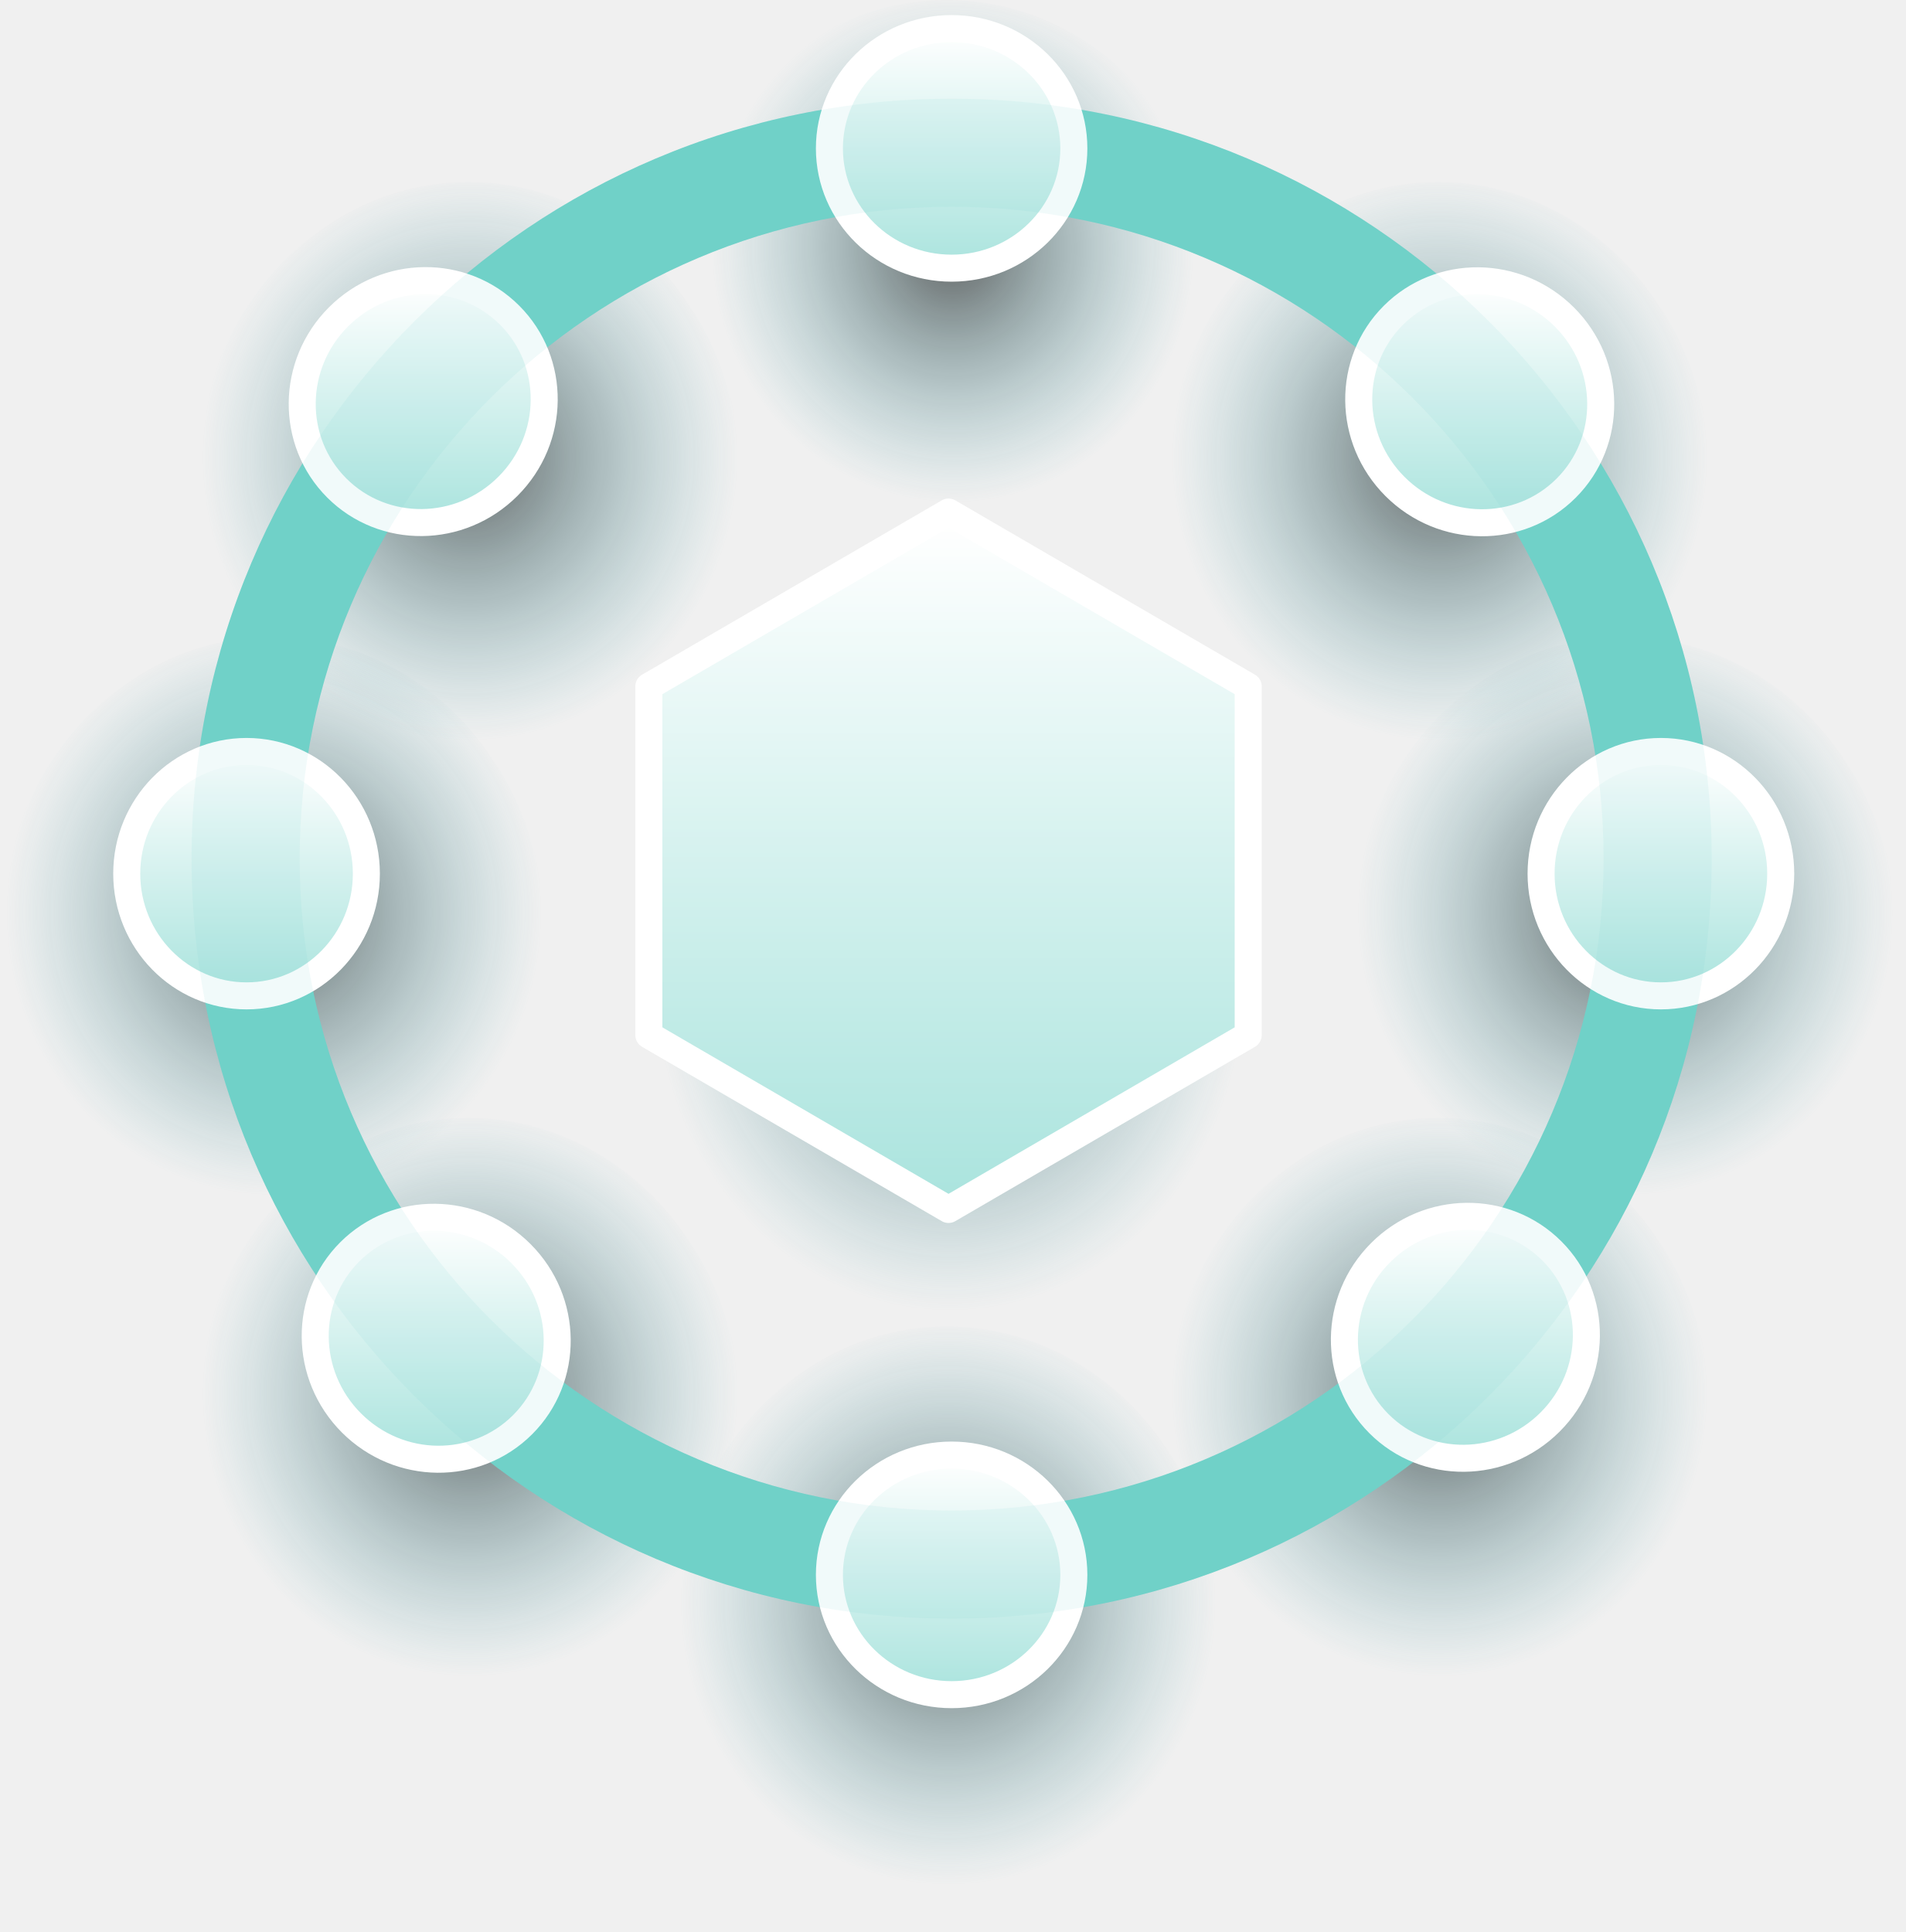
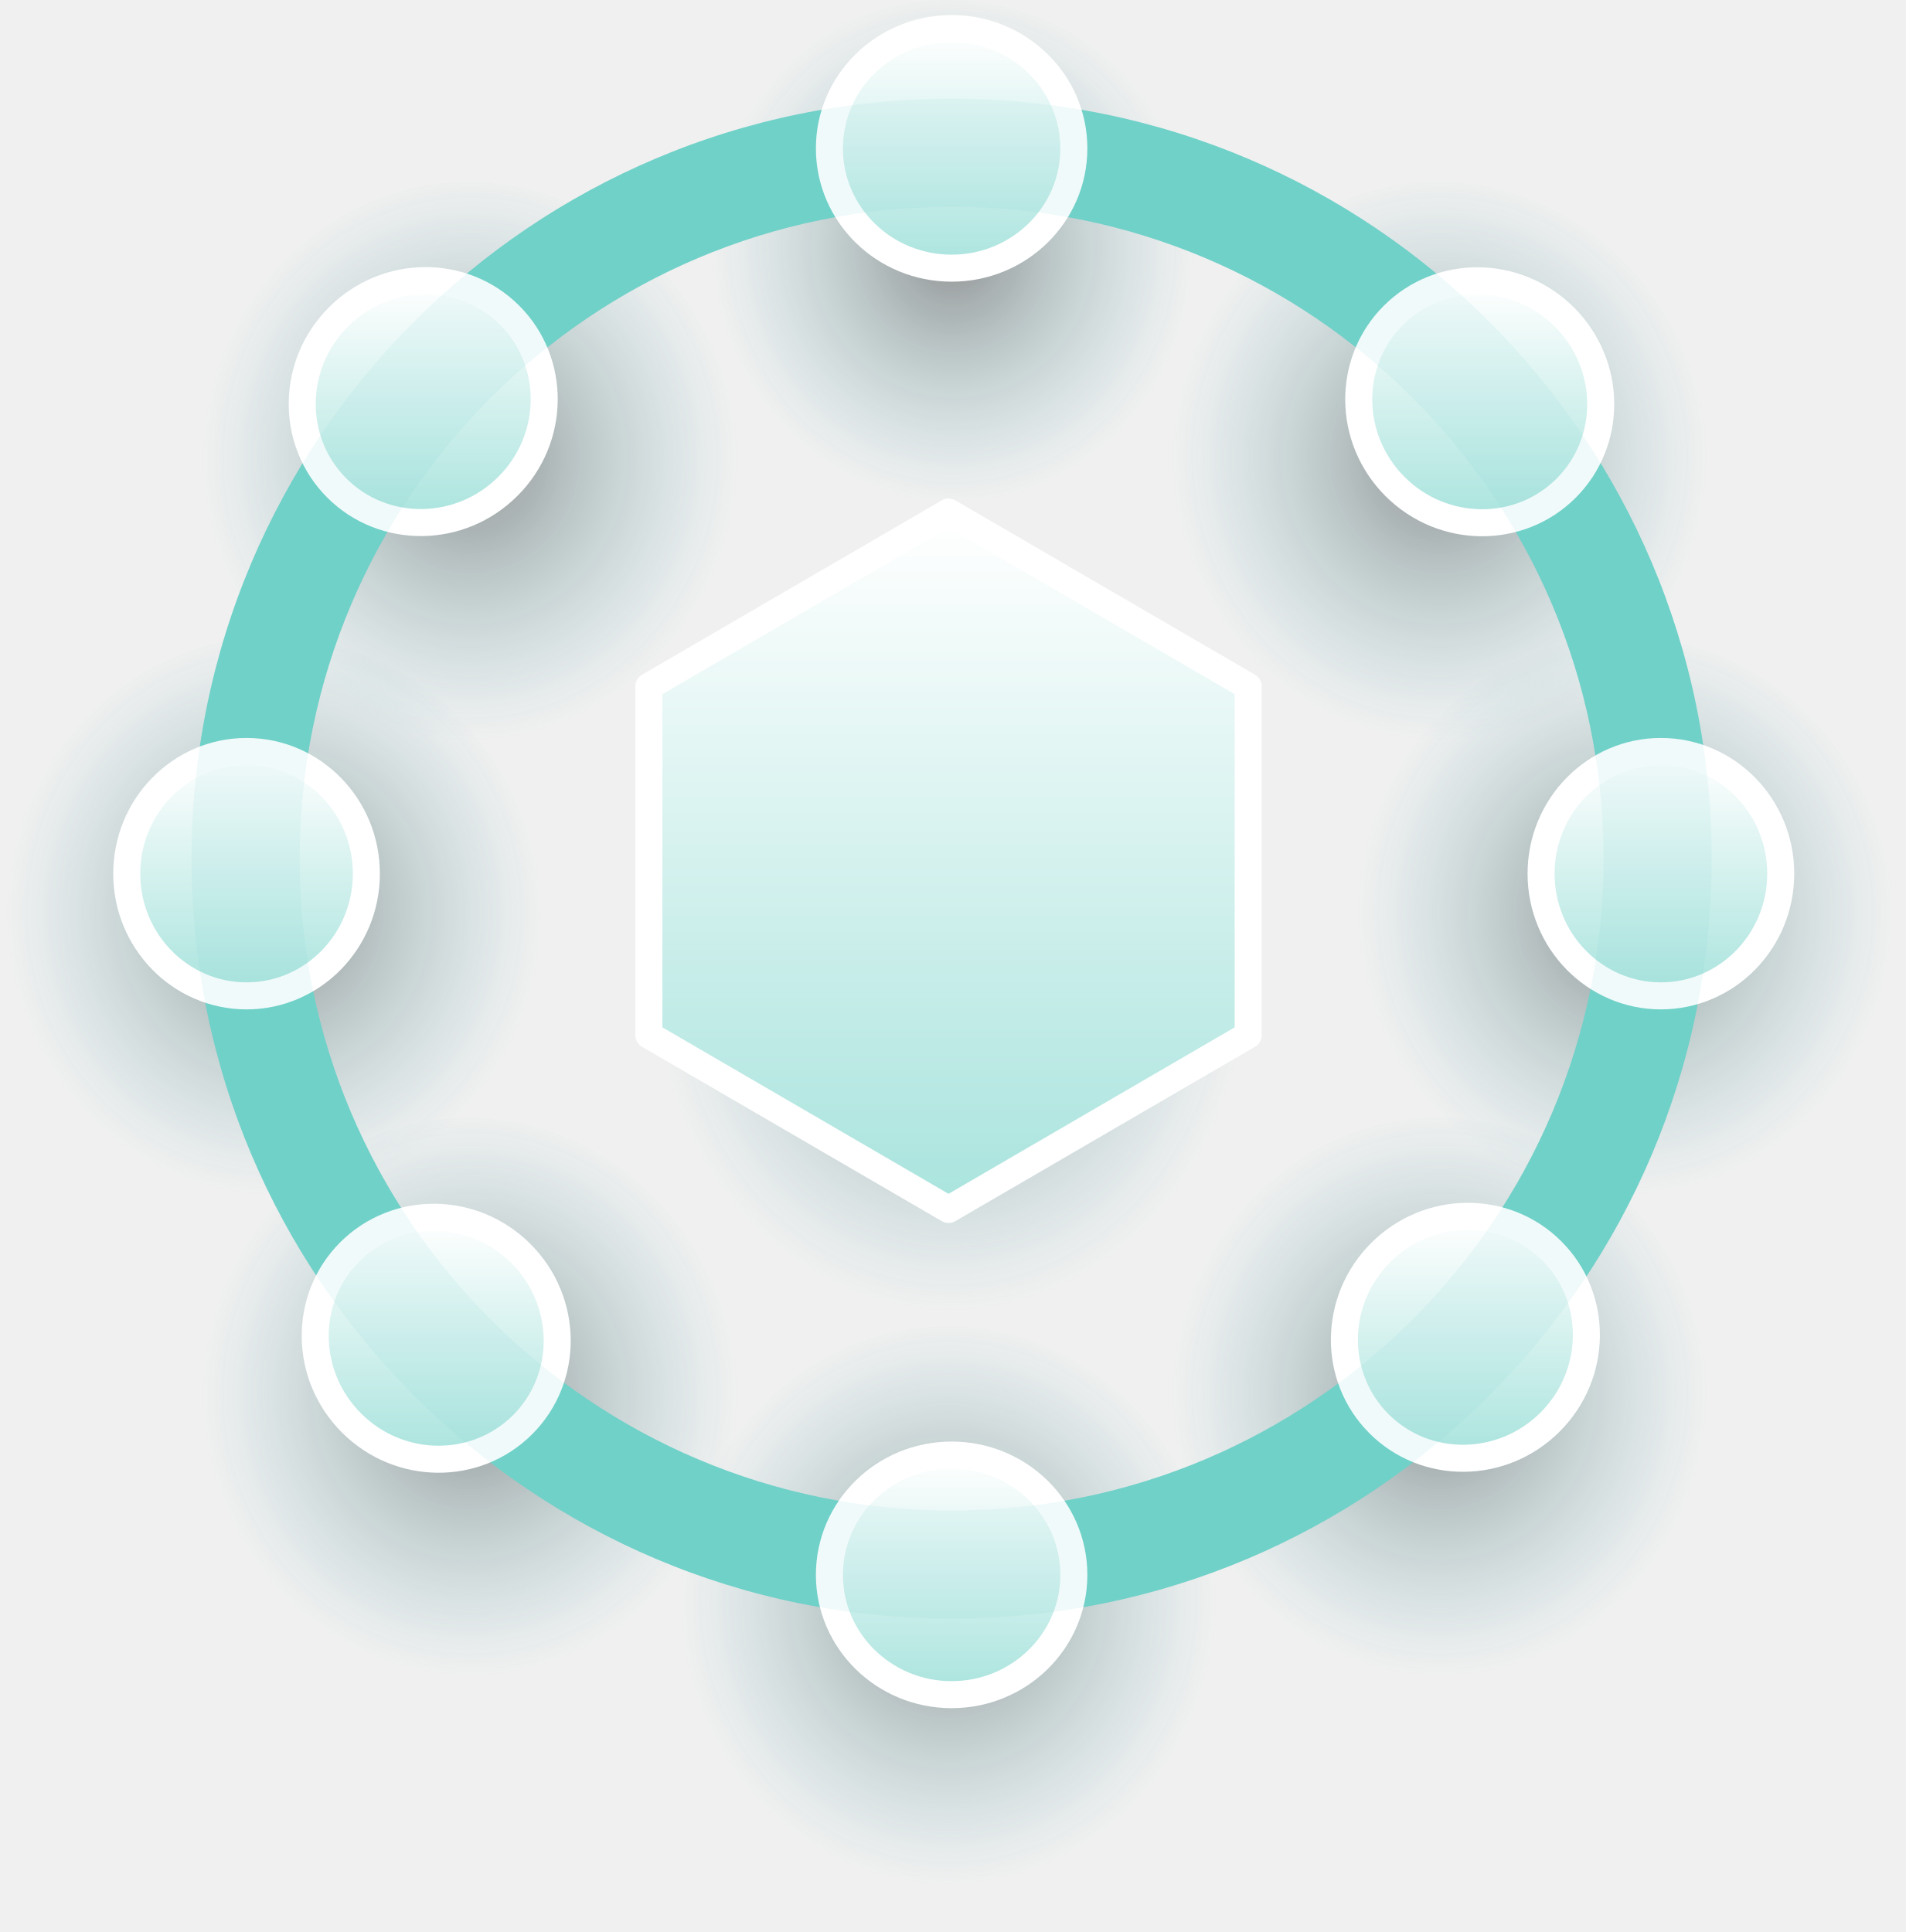
<svg xmlns="http://www.w3.org/2000/svg" viewBox="0 0 141 143" xml:space="preserve" style="fill-rule:evenodd;clip-rule:evenodd;stroke-linejoin:round;stroke-miterlimit:2">
  <g class="nodes">
    <ellipse cx="34.686" cy="104.874" rx="20.182" ry="22.129" style="fill:url(#_craftRadial51);" />
    <ellipse cx="106.449" cy="104.874" rx="20.182" ry="22.129" style="fill:url(#_craftRadial52);" />
    <ellipse cx="20.182" cy="69.274" rx="20.182" ry="22.129" style="fill:url(#_craftRadial53);" />
    <ellipse cx="120.192" cy="69.274" rx="20.182" ry="22.129" style="fill:url(#_craftRadial54);" />
    <ellipse cx="34.686" cy="35.604" rx="20.182" ry="22.129" style="fill:url(#_craftRadial55);" />
    <ellipse cx="106.449" cy="35.604" rx="20.182" ry="22.129" style="fill:url(#_craftRadial56);" />
    <ellipse cx="70.073" cy="120.313" rx="20.182" ry="22.129" style="fill:url(#_craftRadial57);" />
    <ellipse cx="70.073" cy="22.129" rx="20.182" ry="22.129" style="fill:url(#_craftRadial58);" />
  </g>
  <path d="M70.197,48.9l22.177,12.905l0,25.81l-22.177,12.905l-22.178,-12.905l-0,-25.81l22.178,-12.905Z" style="fill:url(#_craftRadial59);" />
  <path d="M70.197,37.9l22.177,12.905l0,25.81l-22.177,12.905l-22.178,-12.905l-0,-25.81l22.178,-12.905Z" style="fill:url(#_craftLinear510);stroke:white;stroke-width:2px;" />
  <path d="M70.426,7.306c31.044,0 56.249,25.204 56.249,56.249c0,31.044 -25.205,56.249 -56.249,56.249c-31.045,0 -56.249,-25.205 -56.249,-56.249c0,-31.045 25.204,-56.249 56.249,-56.249Zm-0,8c-26.63,0 -48.249,21.619 -48.249,48.249c-0,26.629 21.619,48.249 48.249,48.249c26.629,0 48.249,-21.62 48.249,-48.249c0,-26.63 -21.62,-48.249 -48.249,-48.249Z" style="fill:#70D1C8;" />
  <g class="nodes">
    <ellipse cx="70.426" cy="116.566" rx="9.045" ry="8.867" style="fill:url(#_craftLinear511);stroke:white;stroke-width:2px;" />
    <ellipse cx="70.426" cy="10.982" rx="9.045" ry="8.867" style="fill:url(#_craftLinear512);stroke:white;stroke-width:2px;" />
    <path d="M114.049,64.666c0,-4.992 3.973,-9.045 8.867,-9.045c4.894,0 8.868,4.053 8.868,9.045c0,4.992 -3.974,9.045 -8.868,9.045c-4.894,0 -8.867,-4.053 -8.867,-9.045Z" style="fill:url(#_craftLinear513);stroke:white;stroke-width:2px;" />
    <path d="M9.379,64.666c0,-4.992 3.973,-9.045 8.867,-9.045c4.894,0 8.867,4.053 8.867,9.045c0,4.992 -3.973,9.045 -8.867,9.045c-4.894,0 -8.867,-4.053 -8.867,-9.045Z" style="fill:url(#_craftLinear514);stroke:white;stroke-width:2px;" />
    <path d="M102.177,92.713c3.53,-3.53 9.206,-3.587 12.666,-0.126c3.461,3.46 3.404,9.136 -0.125,12.666c-3.53,3.53 -9.206,3.586 -12.666,0.125c-3.461,-3.46 -3.404,-9.136 0.125,-12.665Z" style="fill:url(#_craftLinear515);stroke:white;stroke-width:2px;" />
    <path d="M25.05,23.454c3.53,-3.53 9.205,-3.586 12.666,-0.125c3.46,3.46 3.404,9.135 -0.126,12.665c-3.53,3.53 -9.205,3.587 -12.666,0.126c-3.46,-3.461 -3.404,-9.136 0.126,-12.666Z" style="fill:url(#_craftLinear516);stroke:white;stroke-width:2px;" />
    <path d="M38.552,92.783c3.53,3.53 3.586,9.205 0.126,12.666c-3.461,3.46 -9.136,3.404 -12.666,-0.126c-3.53,-3.53 -3.586,-9.205 -0.126,-12.666c3.461,-3.46 9.136,-3.404 12.666,0.126Z" style="fill:url(#_craftLinear517);stroke:white;stroke-width:2px;" />
    <path d="M115.778,23.468c3.53,3.529 3.586,9.205 0.126,12.665c-3.461,3.461 -9.136,3.405 -12.666,-0.125c-3.53,-3.53 -3.586,-9.206 -0.125,-12.666c3.46,-3.461 9.135,-3.404 12.665,0.126Z" style="fill:url(#_craftLinear518);stroke:white;stroke-width:2px;" />
  </g>
  <path d="M70.426,7.306c31.044,0 56.249,25.204 56.249,56.249c0,31.044 -25.205,56.249 -56.249,56.249c-31.045,0 -56.249,-25.205 -56.249,-56.249c0,-31.045 25.204,-56.249 56.249,-56.249Zm-0,8c-26.63,0 -48.249,21.619 -48.249,48.249c-0,26.629 21.619,48.249 48.249,48.249c26.629,0 48.249,-21.62 48.249,-48.249c0,-26.63 -21.62,-48.249 -48.249,-48.249Z" style="fill:#70D1C8;fill-opacity:0.1;" />
  <defs>
    <radialGradient id="_craftRadial51" cx="0" cy="0" r="1" gradientUnits="userSpaceOnUse" gradientTransform="matrix(-19.8235,0,0,-20.9371,34.78,103.151)">
-       <stop offset="0" style="stop-color:black;stop-opacity:0.6" />
+       <stop offset="0" style="stop-color:black;stop-opacity:0.4" />
      <stop offset="1" style="stop-color:#2996A2;stop-opacity:0" />
    </radialGradient>
    <radialGradient id="_craftRadial52" cx="0" cy="0" r="1" gradientUnits="userSpaceOnUse" gradientTransform="matrix(-19.8235,0,0,-20.9371,106.543,103.151)">
-       <stop offset="0" style="stop-color:black;stop-opacity:0.6" />
+       <stop offset="0" style="stop-color:black;stop-opacity:0.4" />
      <stop offset="1" style="stop-color:#2996A2;stop-opacity:0" />
    </radialGradient>
    <radialGradient id="_craftRadial53" cx="0" cy="0" r="1" gradientUnits="userSpaceOnUse" gradientTransform="matrix(-19.8235,0,0,-20.9371,20.276,67.5506)">
-       <stop offset="0" style="stop-color:black;stop-opacity:0.6" />
+       <stop offset="0" style="stop-color:black;stop-opacity:0.4" />
      <stop offset="1" style="stop-color:#2996A2;stop-opacity:0" />
    </radialGradient>
    <radialGradient id="_craftRadial54" cx="0" cy="0" r="1" gradientUnits="userSpaceOnUse" gradientTransform="matrix(-19.8235,0,0,-20.9371,120.286,67.5506)">
-       <stop offset="0" style="stop-color:black;stop-opacity:0.6" />
+       <stop offset="0" style="stop-color:black;stop-opacity:0.4" />
      <stop offset="1" style="stop-color:#2996A2;stop-opacity:0" />
    </radialGradient>
    <radialGradient id="_craftRadial55" cx="0" cy="0" r="1" gradientUnits="userSpaceOnUse" gradientTransform="matrix(-19.8235,0,0,-20.9371,34.78,33.8806)">
-       <stop offset="0" style="stop-color:black;stop-opacity:0.6" />
+       <stop offset="0" style="stop-color:black;stop-opacity:0.4" />
      <stop offset="1" style="stop-color:#2996A2;stop-opacity:0" />
    </radialGradient>
    <radialGradient id="_craftRadial56" cx="0" cy="0" r="1" gradientUnits="userSpaceOnUse" gradientTransform="matrix(-19.8235,0,0,-20.9371,106.543,33.8806)">
-       <stop offset="0" style="stop-color:black;stop-opacity:0.6" />
+       <stop offset="0" style="stop-color:black;stop-opacity:0.4" />
      <stop offset="1" style="stop-color:#2996A2;stop-opacity:0" />
    </radialGradient>
    <radialGradient id="_craftRadial57" cx="0" cy="0" r="1" gradientUnits="userSpaceOnUse" gradientTransform="matrix(-19.8235,0,0,-20.9371,70.167,118.59)">
-       <stop offset="0" style="stop-color:black;stop-opacity:0.6" />
+       <stop offset="0" style="stop-color:black;stop-opacity:0.4" />
      <stop offset="1" style="stop-color:#2996A2;stop-opacity:0" />
    </radialGradient>
    <radialGradient id="_craftRadial58" cx="0" cy="0" r="1" gradientUnits="userSpaceOnUse" gradientTransform="matrix(-17.8625,0.304287,-0.32138,-18.866,70.511,18.3604)">
-       <stop offset="0" style="stop-color:black;stop-opacity:0.6" />
+       <stop offset="0" style="stop-color:black;stop-opacity:0.4" />
      <stop offset="1" style="stop-color:#2996A2;stop-opacity:0" />
    </radialGradient>
    <radialGradient id="_craftRadial59" cx="0" cy="0" r="1" gradientUnits="userSpaceOnUse" gradientTransform="matrix(-21.7836,0,0,-24.4198,70.2998,72.7)">
-       <stop offset="0" style="stop-color:black;stop-opacity:0.6" />
+       <stop offset="0" style="stop-color:black;stop-opacity:0.4" />
      <stop offset="1" style="stop-color:#2996A2;stop-opacity:0" />
    </radialGradient>
    <linearGradient id="_craftLinear510" x1="0" y1="0" x2="1" y2="0" gradientUnits="userSpaceOnUse" gradientTransform="matrix(-1.6438e-14,49.9674,-42.935,-1.91304e-14,72.8694,38.4726)">
      <stop offset="0" style="stop-color:white;stop-opacity:1" />
      <stop offset="1" style="stop-color:#ABE4DE;stop-opacity:1" />
    </linearGradient>
    <linearGradient id="_craftLinear511" x1="0" y1="0" x2="1" y2="0" gradientUnits="userSpaceOnUse" gradientTransform="matrix(-6.70415e-15,17.1663,-17.5109,-6.57222e-15,71.5161,107.896)">
      <stop offset="0" style="stop-color:white;stop-opacity:1" />
      <stop offset="1" style="stop-color:#ABE4DE;stop-opacity:1" />
    </linearGradient>
    <linearGradient id="_craftLinear512" x1="0" y1="0" x2="1" y2="0" gradientUnits="userSpaceOnUse" gradientTransform="matrix(-6.70415e-15,17.1663,-17.5109,-6.57222e-15,71.5161,2.31173)">
      <stop offset="0" style="stop-color:white;stop-opacity:1" />
      <stop offset="1" style="stop-color:#ABE4DE;stop-opacity:1" />
    </linearGradient>
    <linearGradient id="_craftLinear513" x1="0" y1="0" x2="1" y2="0" gradientUnits="userSpaceOnUse" gradientTransform="matrix(-6.57259e-15,17.5109,-17.1672,-6.70415e-15,123.985,55.8217)">
      <stop offset="0" style="stop-color:white;stop-opacity:1" />
      <stop offset="1" style="stop-color:#ABE4DE;stop-opacity:1" />
    </linearGradient>
    <linearGradient id="_craftLinear514" x1="0" y1="0" x2="1" y2="0" gradientUnits="userSpaceOnUse" gradientTransform="matrix(-6.57222e-15,17.5109,-17.1663,-6.70415e-15,19.3147,55.8217)">
      <stop offset="0" style="stop-color:white;stop-opacity:1" />
      <stop offset="1" style="stop-color:#ABE4DE;stop-opacity:1" />
    </linearGradient>
    <linearGradient id="_craftLinear515" x1="0" y1="0" x2="1" y2="0" gradientUnits="userSpaceOnUse" gradientTransform="matrix(-6.63722e-15,17.3363,-17.336,-6.63731e-15,109.527,90.2266)">
      <stop offset="0" style="stop-color:white;stop-opacity:1" />
      <stop offset="1" style="stop-color:#ABE4DE;stop-opacity:1" />
    </linearGradient>
    <linearGradient id="_craftLinear516" x1="0" y1="0" x2="1" y2="0" gradientUnits="userSpaceOnUse" gradientTransform="matrix(-6.63722e-15,17.3363,-17.336,-6.63731e-15,32.3992,20.9681)">
      <stop offset="0" style="stop-color:white;stop-opacity:1" />
      <stop offset="1" style="stop-color:#ABE4DE;stop-opacity:1" />
    </linearGradient>
    <linearGradient id="_craftLinear517" x1="0" y1="0" x2="1" y2="0" gradientUnits="userSpaceOnUse" gradientTransform="matrix(-6.63722e-15,17.336,-17.336,-6.63722e-15,33.3612,90.297)">
      <stop offset="0" style="stop-color:white;stop-opacity:1" />
      <stop offset="1" style="stop-color:#ABE4DE;stop-opacity:1" />
    </linearGradient>
    <linearGradient id="_craftLinear518" x1="0" y1="0" x2="1" y2="0" gradientUnits="userSpaceOnUse" gradientTransform="matrix(-6.63717e-15,17.3363,-17.3359,-6.63731e-15,110.587,20.9816)">
      <stop offset="0" style="stop-color:white;stop-opacity:1" />
      <stop offset="1" style="stop-color:#ABE4DE;stop-opacity:1" />
    </linearGradient>
  </defs>
  <style>
        svg {
            transform-box: fill-box;
            transform-origin: center;
        }
        .nodes {
            transform: rotate(0deg);
            transform-origin: center;
            transition: all 0.7s linear;
        }
        svg:hover .nodes {
            transform: rotate(-49deg);
            transition: all 0.7s linear;
            transform-origin: 50% 44.5%;
        }
    </style>
</svg>
